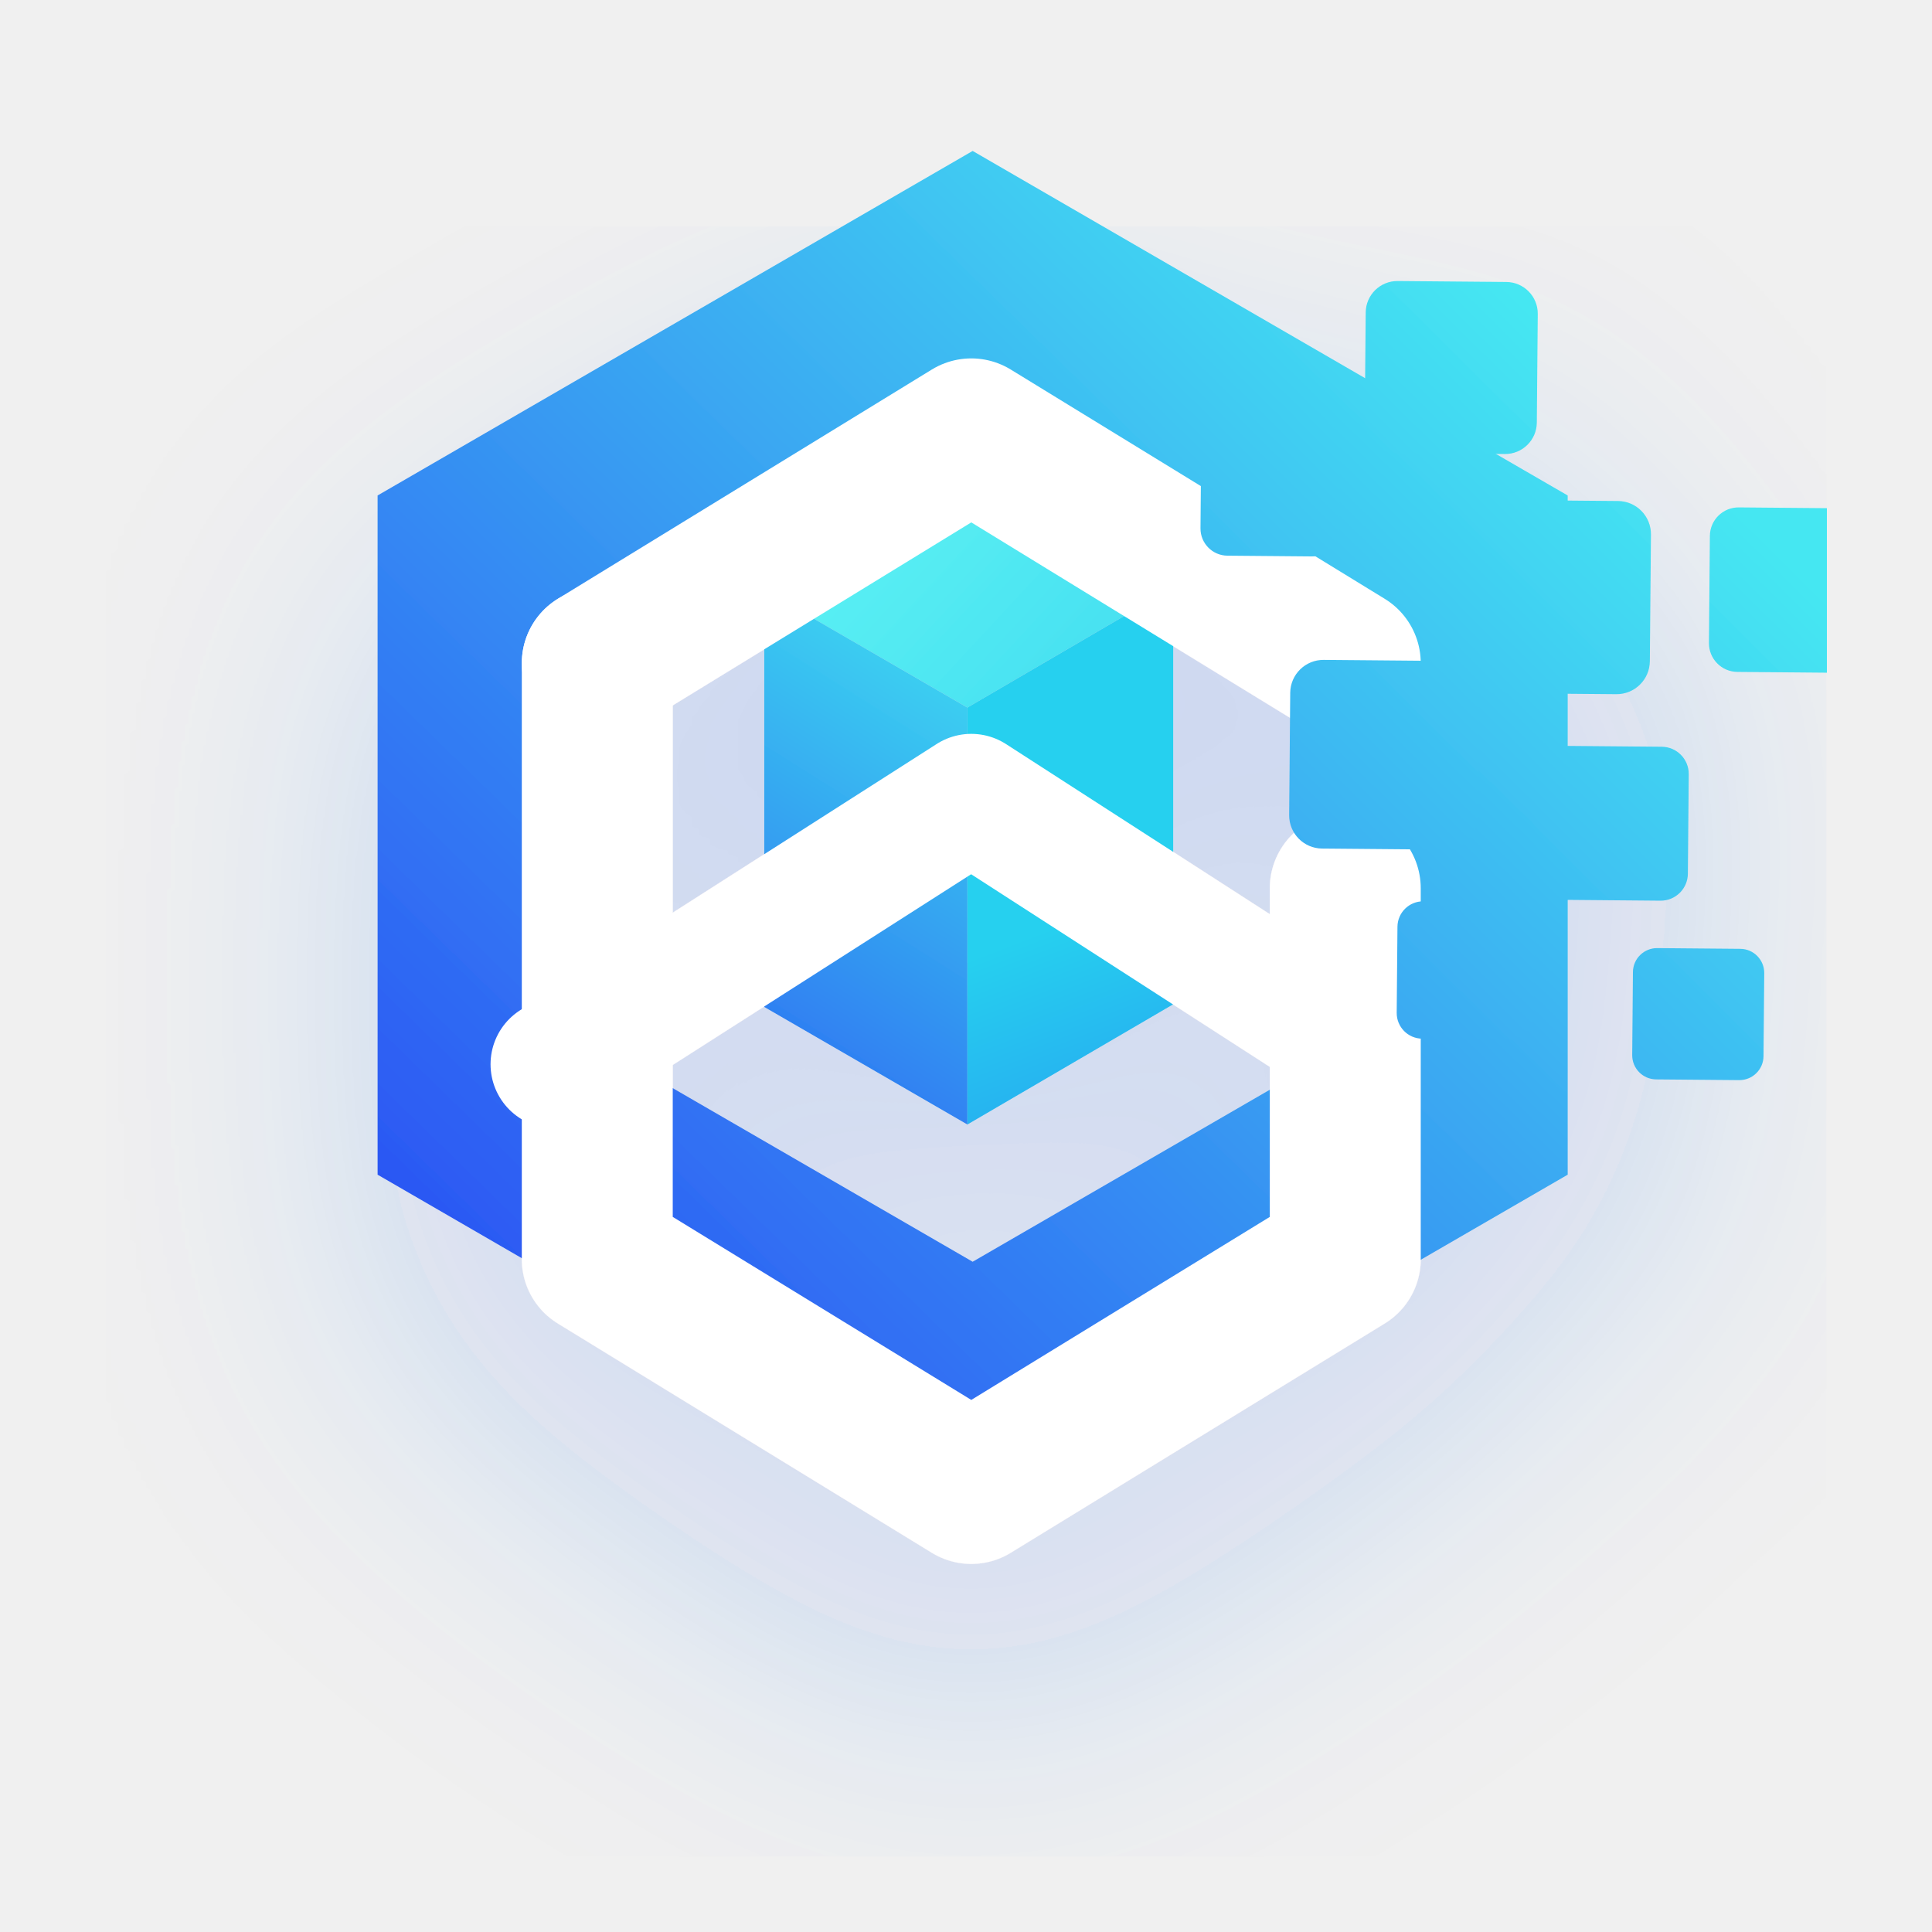
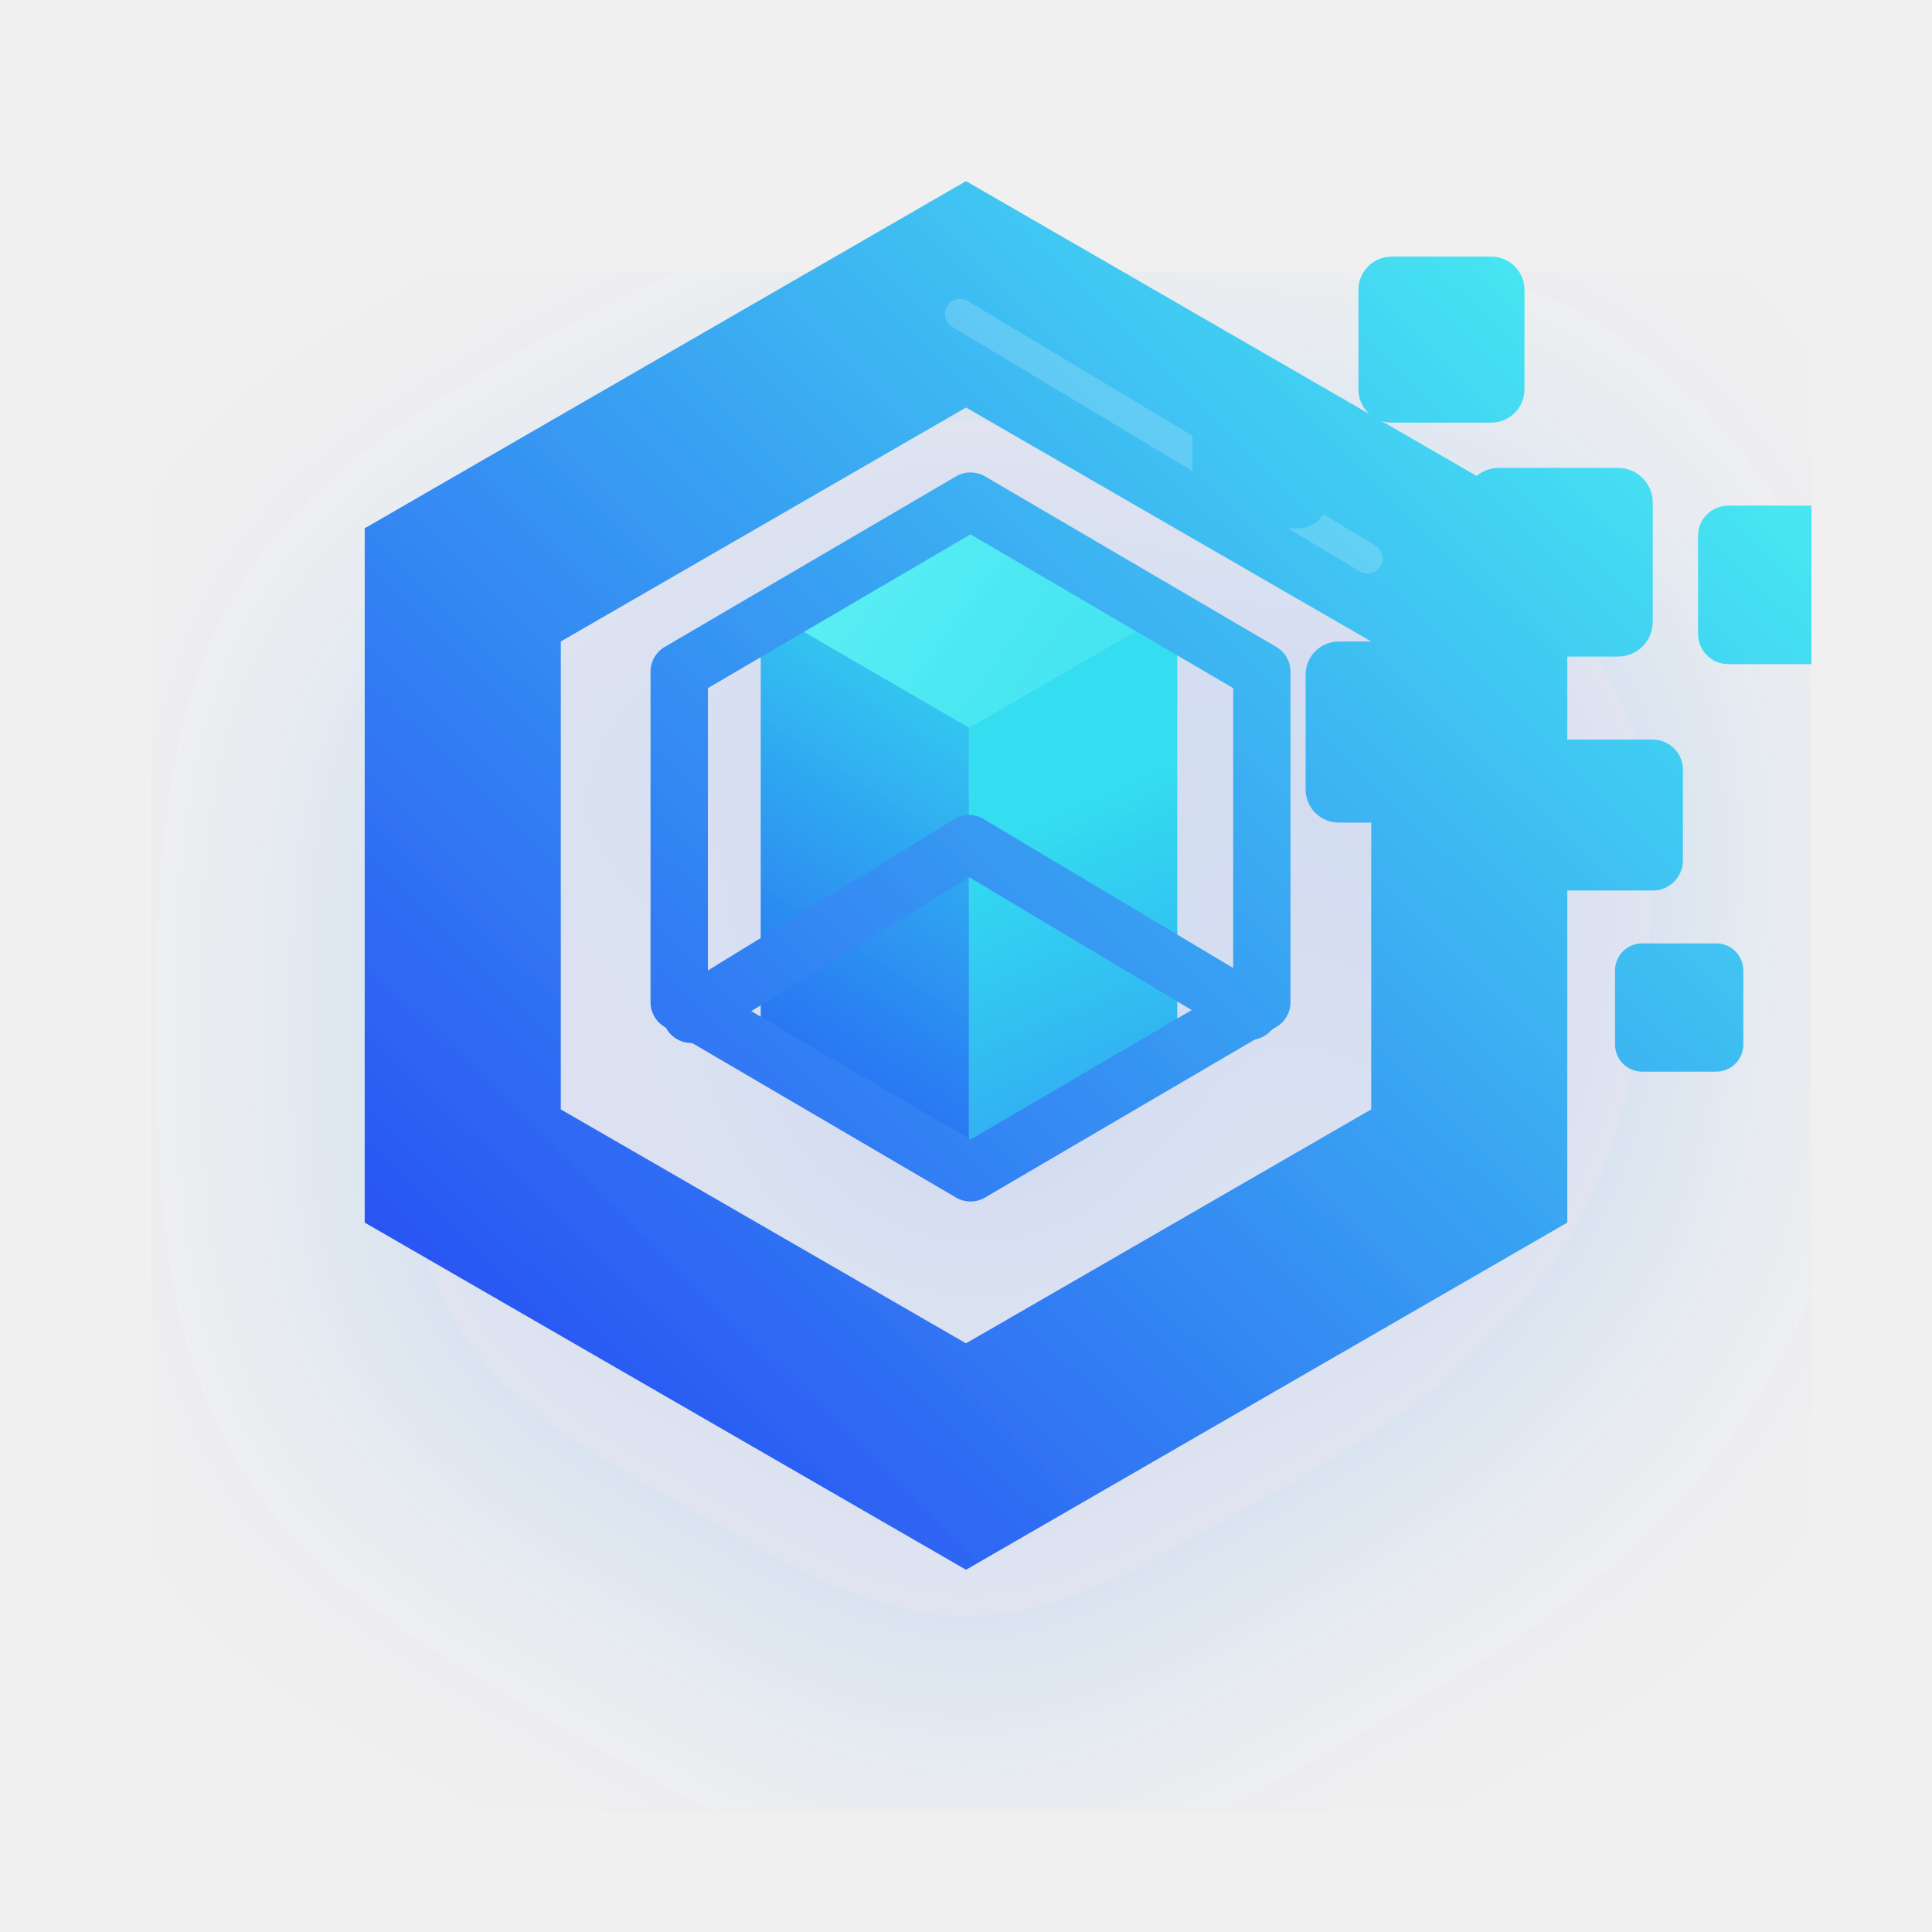
<svg xmlns="http://www.w3.org/2000/svg" width="128" height="128" viewBox="0 0 128 128" fill="none">
  <defs>
-     <linearGradient id="outer" x1="21" y1="104" x2="102" y2="21" gradientUnits="userSpaceOnUse">
-       <stop stop-color="#2636F3" />
-       <stop offset="1" stop-color="#45E7F2" />
+     <linearGradient id="ring" x1="20" y1="106" x2="104" y2="20" gradientUnits="userSpaceOnUse">
+       <stop stop-color="#2436F3" />
+       <stop offset="1" stop-color="#46E6F2" />
    </linearGradient>
-     <linearGradient id="cubeFront" x1="50" y1="93" x2="79" y2="47" gradientUnits="userSpaceOnUse">
-       <stop stop-color="#2439F2" />
-       <stop offset="1" stop-color="#3FE6F1" />
+     <linearGradient id="cubeFront" x1="50" y1="90" x2="77" y2="48" gradientUnits="userSpaceOnUse">
+       <stop stop-color="#2436F3" />
+       <stop offset="1" stop-color="#34DDF0" />
    </linearGradient>
-     <linearGradient id="cubeTop" x1="52" y1="40" x2="80" y2="66" gradientUnits="userSpaceOnUse">
-       <stop stop-color="#5AF0F3" />
-       <stop offset="1" stop-color="#32CFEF" />
+     <linearGradient id="cubeTop" x1="50" y1="37" x2="79" y2="58" gradientUnits="userSpaceOnUse">
+       <stop stop-color="#5FF1F4" />
+       <stop offset="1" stop-color="#34DDF0" />
    </linearGradient>
-     <linearGradient id="cubeSide" x1="76" y1="59" x2="88" y2="90" gradientUnits="userSpaceOnUse">
-       <stop stop-color="#25D0EF" />
-       <stop offset="1" stop-color="#2A74F2" />
+     <linearGradient id="cubeSide" x1="72" y1="53" x2="88" y2="90" gradientUnits="userSpaceOnUse">
+       <stop stop-color="#34DDF0" />
+       <stop offset="1" stop-color="#2A79F4" />
    </linearGradient>
-     <filter id="glow" x="7" y="5" width="114" height="118" filterUnits="userSpaceOnUse" color-interpolation-filters="sRGB">
-       <feDropShadow dx="0" dy="10" stdDeviation="10" flood-color="#2F72F5" flood-opacity="0.18" />
+     <filter id="softGlow" x="10" y="8" width="110" height="112" filterUnits="userSpaceOnUse" color-interpolation-filters="sRGB">
+       <feDropShadow dx="0" dy="10" stdDeviation="10" flood-color="#2D73F4" flood-opacity="0.18" />
    </filter>
  </defs>
-   <g filter="url(#glow)">
-     <path fill-rule="evenodd" clip-rule="evenodd" d="M64.441 10L103.864 32.826V77.826L64.441 100.652L25.017 77.826V32.826L64.441 10ZM64.441 27.058L89.091 41.327V69.325L64.441 83.594L39.79 69.325V41.327L64.441 27.058Z" fill="url(#outer)" />
-     <path d="M50.635 39.09L64.27 31.126L77.728 38.914L64.093 46.878L50.635 39.09Z" fill="url(#cubeTop)" />
-     <path d="M50.635 39.09V66.713L64.093 74.501V46.879L50.635 39.09Z" fill="url(#cubeFront)" />
-     <path d="M77.728 38.915V66.537L64.093 74.501V46.879L77.728 38.915Z" fill="url(#cubeSide)" />
-     <path d="M39.571 43.935L64.35 28.745L89.128 43.935" stroke="white" stroke-width="10" stroke-linecap="round" stroke-linejoin="round" />
-     <path d="M39.571 43.935V83.422L64.35 98.613L89.128 83.422V58.851" stroke="white" stroke-width="10" stroke-linecap="round" stroke-linejoin="round" />
-     <path d="M36.75 70.511L64.35 52.87L86.945 67.441" stroke="white" stroke-width="8.5" stroke-linecap="round" stroke-linejoin="round" />
-     <rect x="79.6" y="27.6" width="9.2" height="9.2" rx="1.8" transform="rotate(0.5 79.6 27.6)" fill="url(#outer)" />
-     <rect x="90.5" y="18.6" width="11.4" height="11.4" rx="2.1" transform="rotate(0.5 90.5 18.6)" fill="url(#outer)" />
-     <rect x="96.6" y="33.1" width="12.8" height="12.8" rx="2.2" transform="rotate(0.5 96.6 33.1)" fill="url(#outer)" />
-     <rect x="85.5" y="43.7" width="12.5" height="12.5" rx="2.2" transform="rotate(0.5 85.5 43.7)" fill="url(#outer)" />
-     <rect x="101.7" y="49.4" width="10.2" height="10.2" rx="1.8" transform="rotate(0.5 101.7 49.4)" fill="url(#outer)" />
-     <rect x="113.3" y="33.6" width="10.9" height="10.9" rx="1.9" transform="rotate(0.5 113.3 33.6)" fill="url(#outer)" />
-     <rect x="108.2" y="62.8" width="8.7" height="8.7" rx="1.6" transform="rotate(0.5 108.2 62.8)" fill="url(#outer)" />
-     <rect x="92.6" y="59.7" width="9.1" height="9.1" rx="1.7" transform="rotate(0.5 92.6 59.7)" fill="url(#outer)" />
+   <g filter="url(#softGlow)">
+     <path fill-rule="evenodd" clip-rule="evenodd" d="M64 12L103.837 35V81L64 104L24.163 81V35L64 12ZM64 27L90.847 42.5V73.5L64 89L37.153 73.5V42.5L64 27Z" fill="url(#ring)" />
+     <path d="M50.4 40.2L64.2 32.2L78 40.2L64.2 48.2L50.4 40.2Z" fill="url(#cubeTop)" />
+     <path d="M50.4 40.2V67.6L64.2 75.6V48.2L50.4 40.2Z" fill="url(#cubeFront)" />
+     <path d="M78 40.2V67.6L64.2 75.6V48.2L78 40.2Z" fill="url(#cubeSide)" />
+     <path d="M45 44.5L64.3 33.2L83.6 44.5V66.4L64.3 77.7L45 66.4V44.5Z" stroke="url(#ring)" stroke-width="3.8" stroke-linejoin="round" />
+     <path d="M45.8 67.2L64.2 55.9L82.8 67" stroke="url(#ring)" stroke-width="3.8" stroke-linecap="round" stroke-linejoin="round" />
+     <path d="M63.6 20.8L90.6 37" stroke="rgba(255,255,255,0.18)" stroke-width="2" stroke-linecap="round" />
+     <rect x="79" y="26" width="9" height="9" rx="2" fill="url(#ring)" />
+     <rect x="90" y="17" width="11" height="11" rx="2.2" fill="url(#ring)" />
+     <rect x="97" y="31" width="12.5" height="12.5" rx="2.3" fill="url(#ring)" />
+     <rect x="86.5" y="42.5" width="12" height="12" rx="2.2" fill="url(#ring)" />
+     <rect x="101.5" y="49" width="10" height="10" rx="2" fill="url(#ring)" />
+     <rect x="112.5" y="33.5" width="10.5" height="10.5" rx="2" fill="url(#ring)" />
+     <rect x="107" y="62.5" width="8.5" height="8.5" rx="1.8" fill="url(#ring)" />
+     <rect x="92.5" y="59.5" width="9" height="9" rx="1.9" fill="url(#ring)" />
  </g>
</svg>
